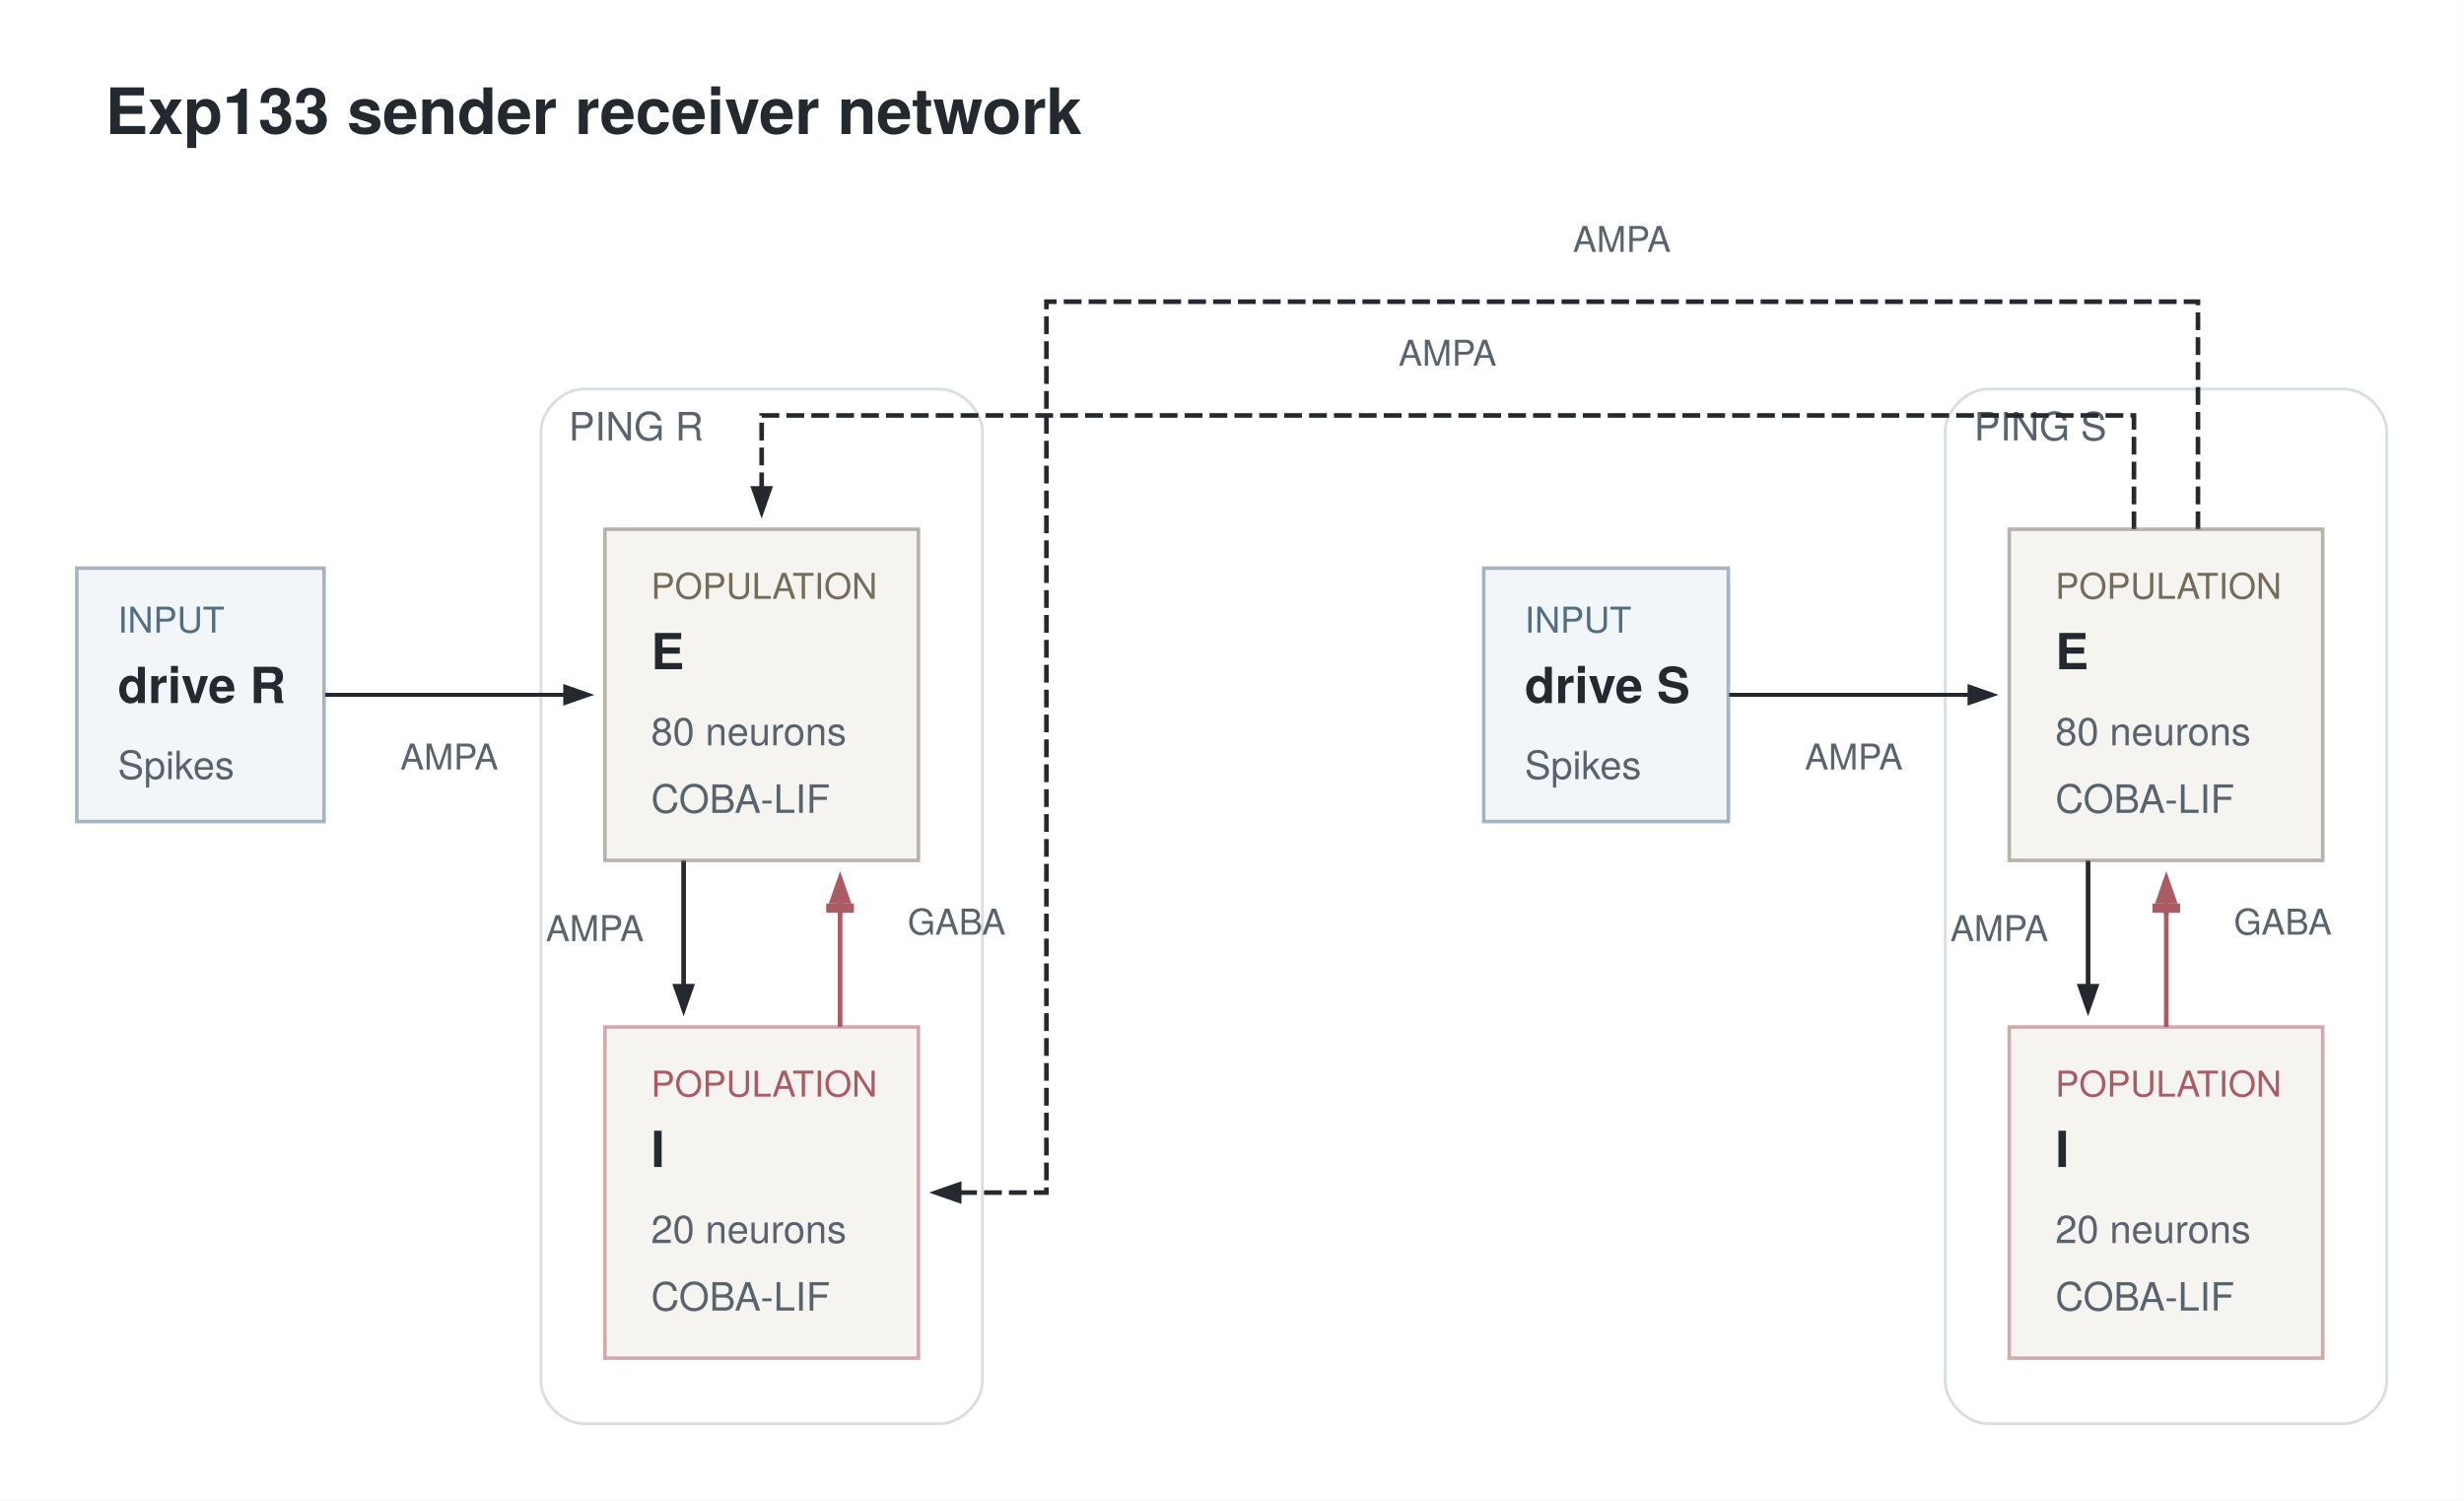
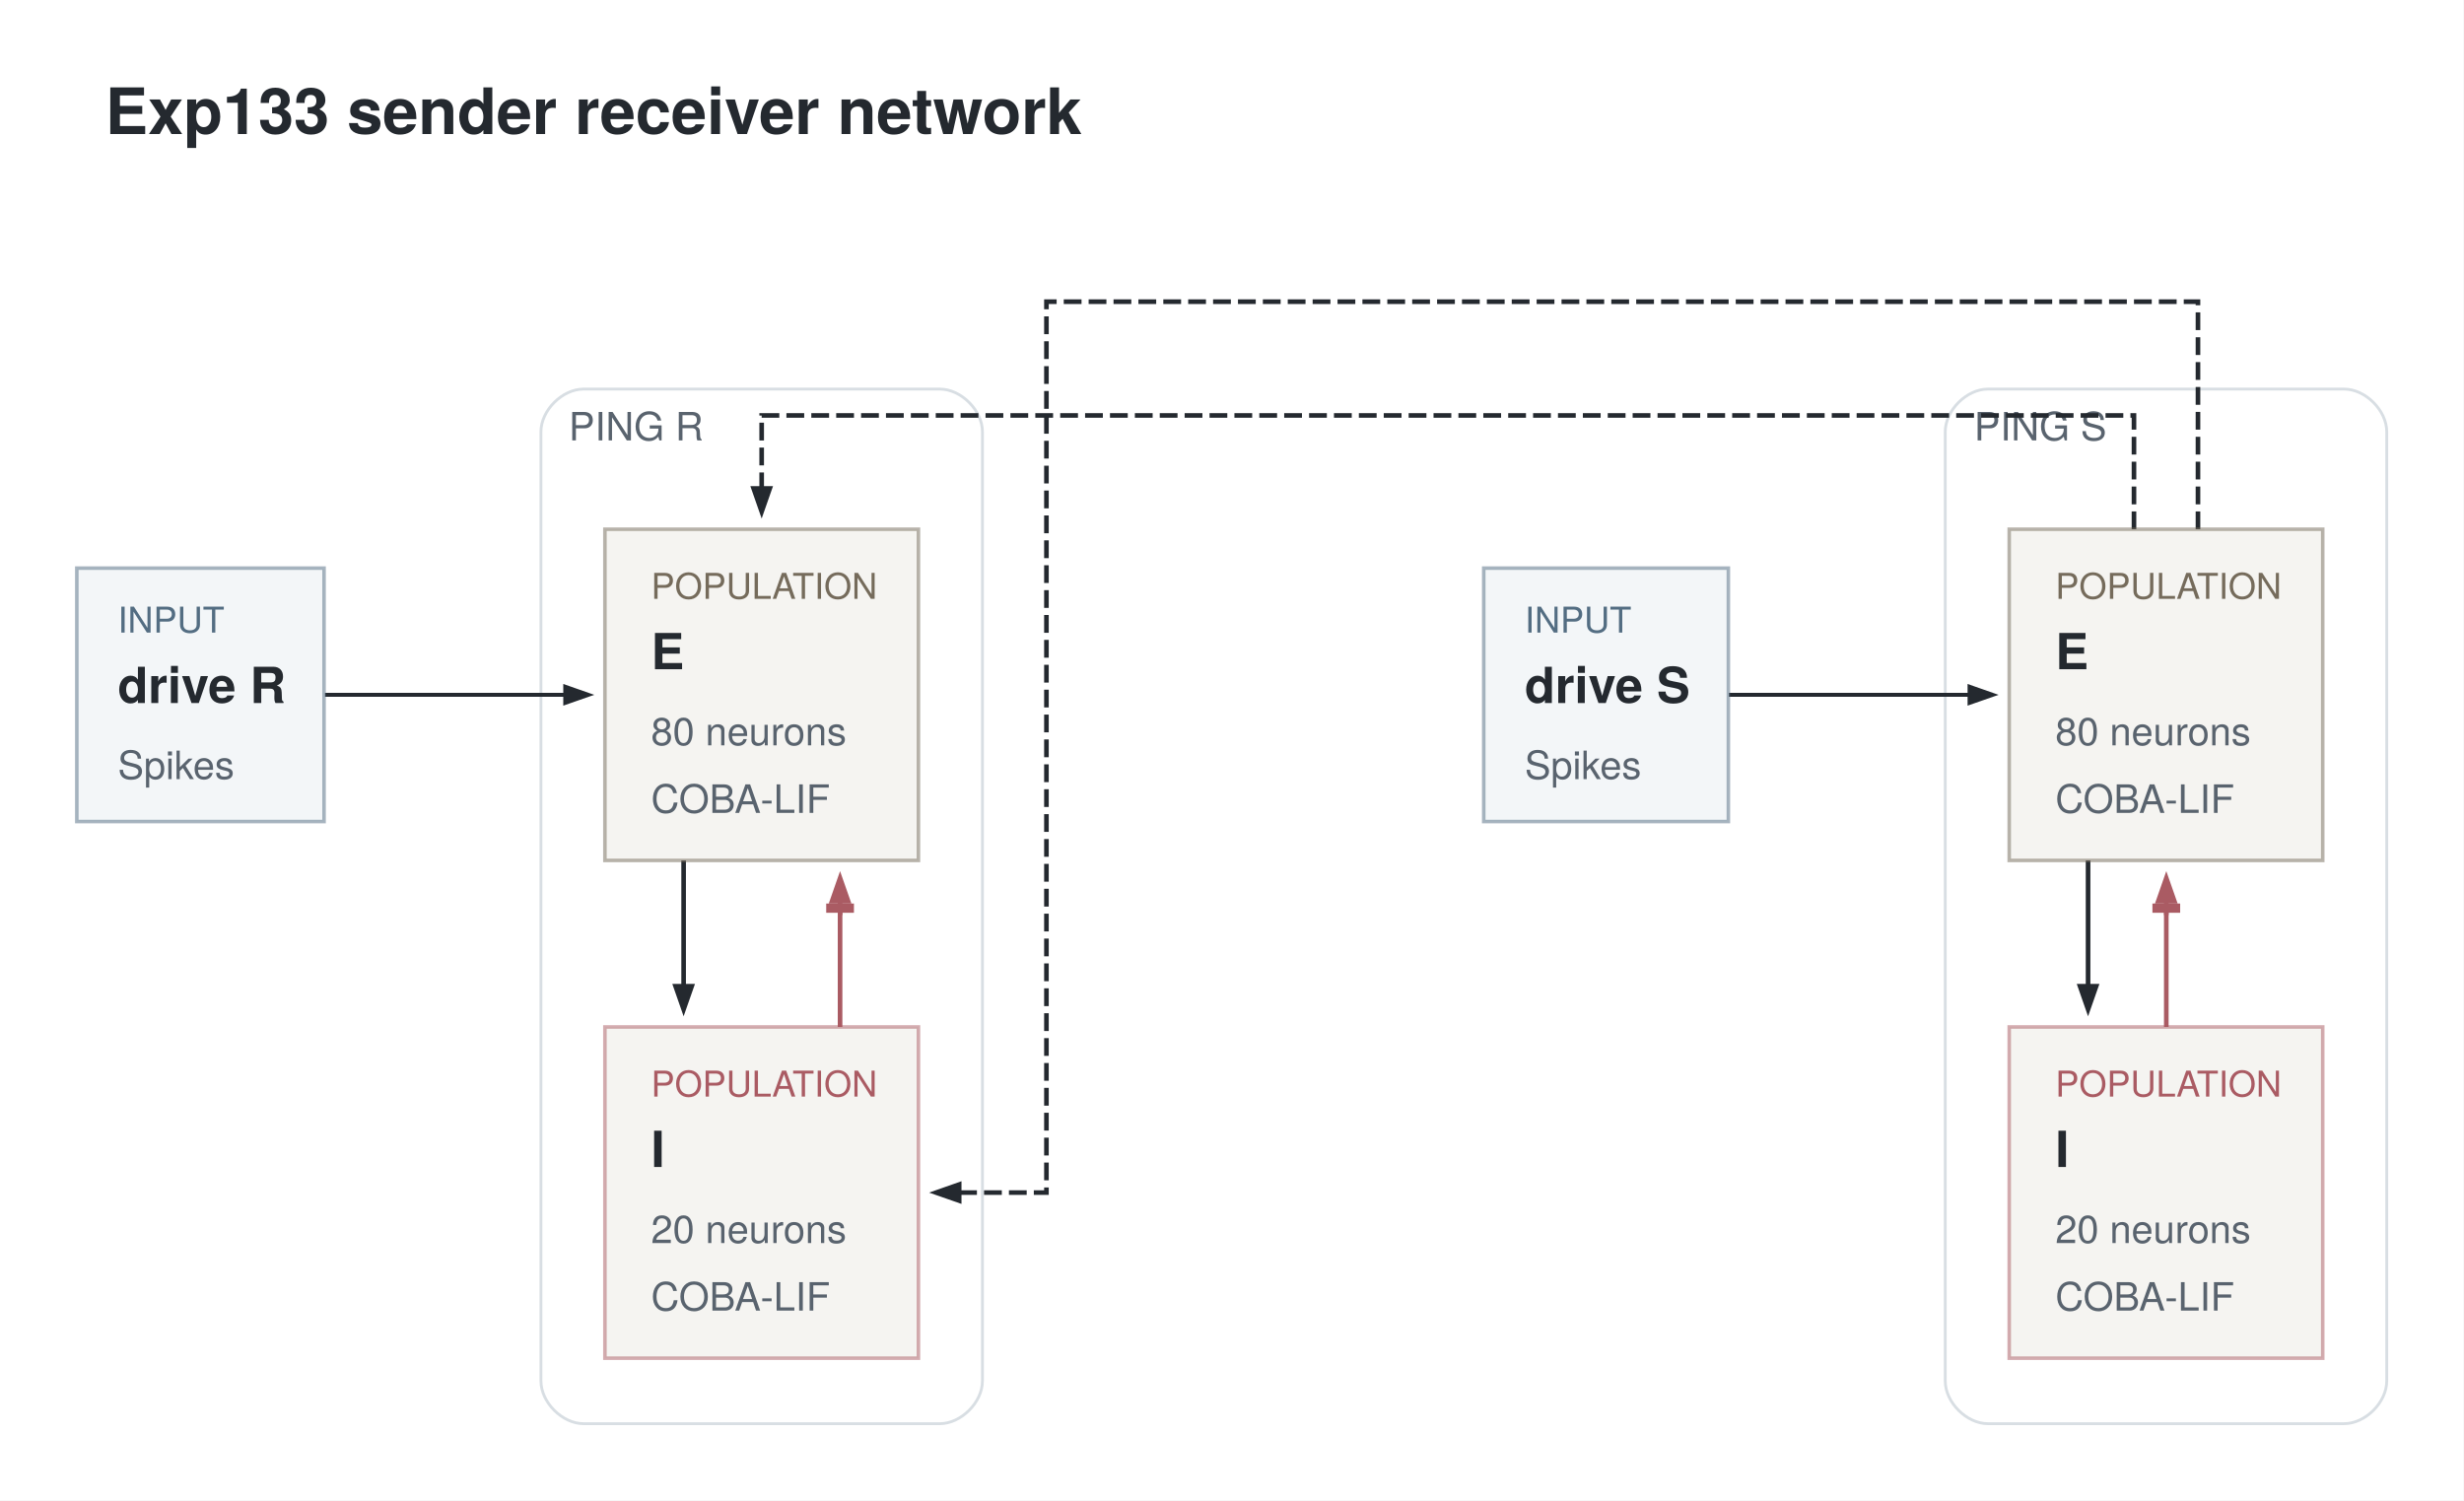
<svg xmlns="http://www.w3.org/2000/svg" width="693pt" height="422pt" viewBox="0.00 0.00 693.00 422.00">
  <g id="graph0" class="graph" transform="scale(1 1) rotate(0) translate(21.6 400.43)">
    <polygon fill="#ffffff" stroke="none" points="-21.6,21.6 -21.6,-400.43 671.27,-400.43 671.27,21.6 -21.6,21.6" />
    <text xml:space="preserve" text-anchor="start" x="8" y="-362.73" font-family="Helvetica Neue" font-weight="bold" font-size="18.00" fill="#24292f">Exp133 sender receiver network</text>
    <g id="clust3" class="cluster">
      <path fill="#ffffff" stroke="#d8dee3" stroke-width="0.8" d="M142.54,0C142.54,0 242.71,0 242.71,0 248.71,0 254.71,-6 254.71,-12 254.71,-12 254.71,-279 254.71,-279 254.71,-285 248.71,-291 242.71,-291 242.71,-291 142.54,-291 142.54,-291 136.54,-291 130.54,-285 130.54,-279 130.54,-279 130.54,-12 130.54,-12 130.54,-6 136.54,0 142.54,0" />
      <text xml:space="preserve" text-anchor="middle" x="157.29" y="-276.55" font-family="Helvetica Neue" font-size="11.00" fill="#59636e">PING R</text>
    </g>
    <g id="clust4" class="cluster">
      <path fill="#ffffff" stroke="#d8dee3" stroke-width="0.8" d="M537.5,0C537.5,0 637.67,0 637.67,0 643.67,0 649.67,-6 649.67,-12 649.67,-12 649.67,-279 649.67,-279 649.67,-285 643.67,-291 637.67,-291 637.67,-291 537.5,-291 537.5,-291 531.5,-291 525.5,-285 525.5,-279 525.5,-279 525.5,-12 525.5,-12 525.5,-6 531.5,0 537.5,0" />
      <text xml:space="preserve" text-anchor="middle" x="552.25" y="-276.55" font-family="Helvetica Neue" font-size="11.00" fill="#59636e">PING S</text>
    </g>
    <g id="e_n_PING_R_E_to_I" class="edge edge excitatory recurrent">
      <path fill="none" stroke="#24292f" stroke-width="1.3" d="M170.67,-158.42C170.67,-158.42 170.67,-120.05 170.67,-120.05 170.67,-120.05 170.67,-123.08 170.67,-123.08" />
      <polygon fill="#24292f" stroke="#24292f" stroke-width="1.3" points="172.95,-123.05 170.67,-116.55 168.4,-123.05 172.95,-123.05" />
-       <text xml:space="preserve" text-anchor="start" x="131.92" y="-135.74" font-family="Helvetica Neue" font-size="10.00" fill="#59636e">AMPA</text>
    </g>
    <g id="e_n_PING_R_I_to_E" class="edge edge inhibitory recurrent">
      <path fill="none" stroke="#aa5b63" stroke-width="1.3" d="M214.67,-111.58C214.67,-111.58 214.67,-146.7 214.67,-146.7 214.67,-146.7 214.67,-140.42 214.67,-140.42" />
      <polygon fill="#aa5b63" stroke="#aa5b63" stroke-width="1.3" points="212.4,-146.95 214.67,-153.45 216.95,-146.95 212.4,-146.95" />
      <polygon fill="#aa5b63" stroke="#aa5b63" stroke-width="1.3" points="217.92,-145.65 211.42,-145.65 211.42,-144.35 217.92,-144.35 217.92,-145.65" />
      <polyline fill="none" stroke="#aa5b63" stroke-width="1.3" points="214.67,-146.3 214.67,-143.05" />
-       <text xml:space="preserve" text-anchor="start" x="233.67" y="-137.55" font-family="Helvetica Neue" font-size="10.00" fill="#59636e">GABA</text>
    </g>
    <g id="e_n_PING_S_E_to_PING_R_E" class="edge edge excitatory feedback">
      <path fill="none" stroke="#24292f" stroke-width="1.3" stroke-dasharray="5,2" d="M578.58,-251.58C578.58,-251.58 578.58,-283.58 578.58,-283.58 578.58,-283.58 192.62,-283.58 192.62,-283.58 192.62,-283.58 192.62,-260.08 192.62,-260.08 192.62,-260.08 192.62,-263.08 192.62,-263.08" />
      <polygon fill="#24292f" stroke="#24292f" stroke-width="1.3" points="194.9,-263.05 192.62,-256.55 190.35,-263.05 194.9,-263.05" />
-       <text xml:space="preserve" text-anchor="start" x="371.73" y="-297.58" font-family="Helvetica Neue" font-size="10.00" fill="#59636e">AMPA</text>
    </g>
    <g id="e_n_PING_S_E_to_PING_R_I" class="edge edge excitatory feedback">
      <path fill="none" stroke="#24292f" stroke-width="1.3" stroke-dasharray="5,2" d="M596.58,-251.58C596.58,-251.58 596.58,-315.58 596.58,-315.58 596.58,-315.58 272.71,-315.58 272.71,-315.58 272.71,-315.58 272.71,-65 272.71,-65 272.71,-65 245.21,-65 245.21,-65 245.21,-65 248.21,-65 248.21,-65" />
      <polygon fill="#24292f" stroke="#24292f" stroke-width="1.3" points="248.17,-62.73 241.67,-65 248.17,-67.28 248.17,-62.73" />
-       <text xml:space="preserve" text-anchor="start" x="420.77" y="-329.58" font-family="Helvetica Neue" font-size="10.00" fill="#59636e">AMPA</text>
    </g>
    <g id="e_n_PING_S_E_to_I" class="edge edge excitatory recurrent">
      <path fill="none" stroke="#24292f" stroke-width="1.3" d="M565.67,-158.42C565.67,-158.42 565.67,-120.05 565.67,-120.05 565.67,-120.05 565.67,-123.08 565.67,-123.08" />
      <polygon fill="#24292f" stroke="#24292f" stroke-width="1.3" points="567.95,-123.05 565.67,-116.55 563.4,-123.05 567.95,-123.05" />
-       <text xml:space="preserve" text-anchor="start" x="526.92" y="-135.74" font-family="Helvetica Neue" font-size="10.00" fill="#59636e">AMPA</text>
    </g>
    <g id="e_n_PING_S_I_to_E" class="edge edge inhibitory recurrent">
      <path fill="none" stroke="#aa5b63" stroke-width="1.3" d="M587.67,-111.58C587.67,-111.58 587.67,-146.7 587.67,-146.7 587.67,-146.7 587.67,-140.42 587.67,-140.42" />
      <polygon fill="#aa5b63" stroke="#aa5b63" stroke-width="1.3" points="585.4,-146.95 587.67,-153.45 589.95,-146.95 585.4,-146.95" />
      <polygon fill="#aa5b63" stroke="#aa5b63" stroke-width="1.3" points="590.92,-145.65 584.42,-145.65 584.42,-144.35 590.92,-144.35 590.92,-145.65" />
      <polyline fill="none" stroke="#aa5b63" stroke-width="1.3" points="587.67,-146.3 587.67,-143.05" />
-       <text xml:space="preserve" text-anchor="start" x="606.67" y="-137.55" font-family="Helvetica Neue" font-size="10.00" fill="#59636e">GABA</text>
    </g>
    <g id="e_n_PING_R_input_to_E" class="edge edge excitatory feedforward">
      <path fill="none" stroke="#24292f" stroke-width="1.1" d="M69.8,-205C69.8,-205 139.9,-205 139.9,-205 139.9,-205 137.03,-205 137.03,-205" />
      <polygon fill="#24292f" stroke="#24292f" stroke-width="1.1" points="137.37,-207.28 143.87,-205 137.37,-202.73 137.37,-207.28" />
-       <text xml:space="preserve" text-anchor="start" x="90.97" y="-184" font-family="Helvetica Neue" font-size="10.00" fill="#59636e">AMPA</text>
    </g>
    <g id="e_n_PING_S_input_to_E" class="edge edge excitatory feedforward">
      <path fill="none" stroke="#24292f" stroke-width="1.1" d="M464.66,-205C464.66,-205 535.05,-205 535.05,-205 535.05,-205 531.99,-205 531.99,-205" />
      <polygon fill="#24292f" stroke="#24292f" stroke-width="1.1" points="532.33,-207.28 538.83,-205 532.33,-202.73 532.33,-207.28" />
-       <text xml:space="preserve" text-anchor="start" x="485.98" y="-184" font-family="Helvetica Neue" font-size="10.00" fill="#59636e">AMPA</text>
    </g>
    <g id="n_PING_R_E" class="node node population spiking">
      <polygon fill="#f5f4f1" stroke="#756b5b" stroke-opacity="0.502" points="236.71,-251.58 148.53,-251.58 148.53,-158.42 236.71,-158.42 236.71,-251.58" />
      <text xml:space="preserve" text-anchor="start" x="161.5" y="-232" font-family="Helvetica Neue" font-size="10.00" fill="#756b5b">POPULATION</text>
      <text xml:space="preserve" text-anchor="start" x="161.5" y="-212.2" font-family="Helvetica Neue" font-weight="bold" font-size="14.00" fill="#24292f">E</text>
      <text xml:space="preserve" text-anchor="start" x="161.5" y="-190.8" font-family="Helvetica Neue" font-size="11.00" fill="#59636e">80 neurons</text>
      <text xml:space="preserve" text-anchor="start" x="161.5" y="-171.8" font-family="Helvetica Neue" font-size="11.00" fill="#59636e">COBA-LIF</text>
    </g>
    <g id="n_PING_R_I" class="node node population spiking">
      <polygon fill="#f5f4f1" stroke="#aa5b63" stroke-opacity="0.502" points="236.71,-111.58 148.53,-111.58 148.53,-18.42 236.71,-18.42 236.71,-111.58" />
      <text xml:space="preserve" text-anchor="start" x="161.5" y="-92" font-family="Helvetica Neue" font-size="10.00" fill="#aa5b63">POPULATION</text>
      <text xml:space="preserve" text-anchor="start" x="161.5" y="-72.2" font-family="Helvetica Neue" font-weight="bold" font-size="14.00" fill="#24292f">I</text>
      <text xml:space="preserve" text-anchor="start" x="161.5" y="-50.8" font-family="Helvetica Neue" font-size="11.00" fill="#59636e">20 neurons</text>
      <text xml:space="preserve" text-anchor="start" x="161.5" y="-31.8" font-family="Helvetica Neue" font-size="11.00" fill="#59636e">COBA-LIF</text>
    </g>
    <g id="n_PING_S_E" class="node node population spiking">
      <polygon fill="#f5f4f1" stroke="#756b5b" stroke-opacity="0.502" points="631.67,-251.58 543.49,-251.58 543.49,-158.42 631.67,-158.42 631.67,-251.58" />
      <text xml:space="preserve" text-anchor="start" x="556.46" y="-232" font-family="Helvetica Neue" font-size="10.00" fill="#756b5b">POPULATION</text>
      <text xml:space="preserve" text-anchor="start" x="556.46" y="-212.2" font-family="Helvetica Neue" font-weight="bold" font-size="14.00" fill="#24292f">E</text>
      <text xml:space="preserve" text-anchor="start" x="556.46" y="-190.8" font-family="Helvetica Neue" font-size="11.00" fill="#59636e">80 neurons</text>
      <text xml:space="preserve" text-anchor="start" x="556.46" y="-171.8" font-family="Helvetica Neue" font-size="11.00" fill="#59636e">COBA-LIF</text>
    </g>
    <g id="n_PING_S_I" class="node node population spiking">
      <polygon fill="#f5f4f1" stroke="#aa5b63" stroke-opacity="0.502" points="631.67,-111.58 543.49,-111.58 543.49,-18.42 631.67,-18.42 631.67,-111.58" />
      <text xml:space="preserve" text-anchor="start" x="556.46" y="-92" font-family="Helvetica Neue" font-size="10.00" fill="#aa5b63">POPULATION</text>
      <text xml:space="preserve" text-anchor="start" x="556.46" y="-72.2" font-family="Helvetica Neue" font-weight="bold" font-size="14.00" fill="#24292f">I</text>
      <text xml:space="preserve" text-anchor="start" x="556.46" y="-50.8" font-family="Helvetica Neue" font-size="11.00" fill="#59636e">20 neurons</text>
      <text xml:space="preserve" text-anchor="start" x="556.46" y="-31.8" font-family="Helvetica Neue" font-size="11.00" fill="#59636e">COBA-LIF</text>
    </g>
    <g id="n_drive_R" class="node node input">
      <polygon fill="#f3f6f8" stroke="#536d82" stroke-opacity="0.502" points="69.54,-240.64 0,-240.64 0,-169.36 69.54,-169.36 69.54,-240.64" />
      <text xml:space="preserve" text-anchor="start" x="11.52" y="-222.5" font-family="Helvetica Neue" font-size="10.00" fill="#536d82">INPUT</text>
      <text xml:space="preserve" text-anchor="start" x="11.52" y="-202.7" font-family="Helvetica Neue" font-weight="bold" font-size="14.00" fill="#24292f">drive R</text>
      <text xml:space="preserve" text-anchor="start" x="11.52" y="-181.3" font-family="Helvetica Neue" font-size="11.00" fill="#59636e">Spikes</text>
    </g>
    <g id="n_drive_S" class="node node input">
      <polygon fill="#f3f6f8" stroke="#536d82" stroke-opacity="0.502" points="464.5,-240.64 395.7,-240.64 395.7,-169.36 464.5,-169.36 464.5,-240.64" />
      <text xml:space="preserve" text-anchor="start" x="407.23" y="-222.5" font-family="Helvetica Neue" font-size="10.00" fill="#536d82">INPUT</text>
      <text xml:space="preserve" text-anchor="start" x="407.23" y="-202.7" font-family="Helvetica Neue" font-weight="bold" font-size="14.00" fill="#24292f">drive S</text>
      <text xml:space="preserve" text-anchor="start" x="407.23" y="-181.3" font-family="Helvetica Neue" font-size="11.00" fill="#59636e">Spikes</text>
    </g>
  </g>
</svg>
